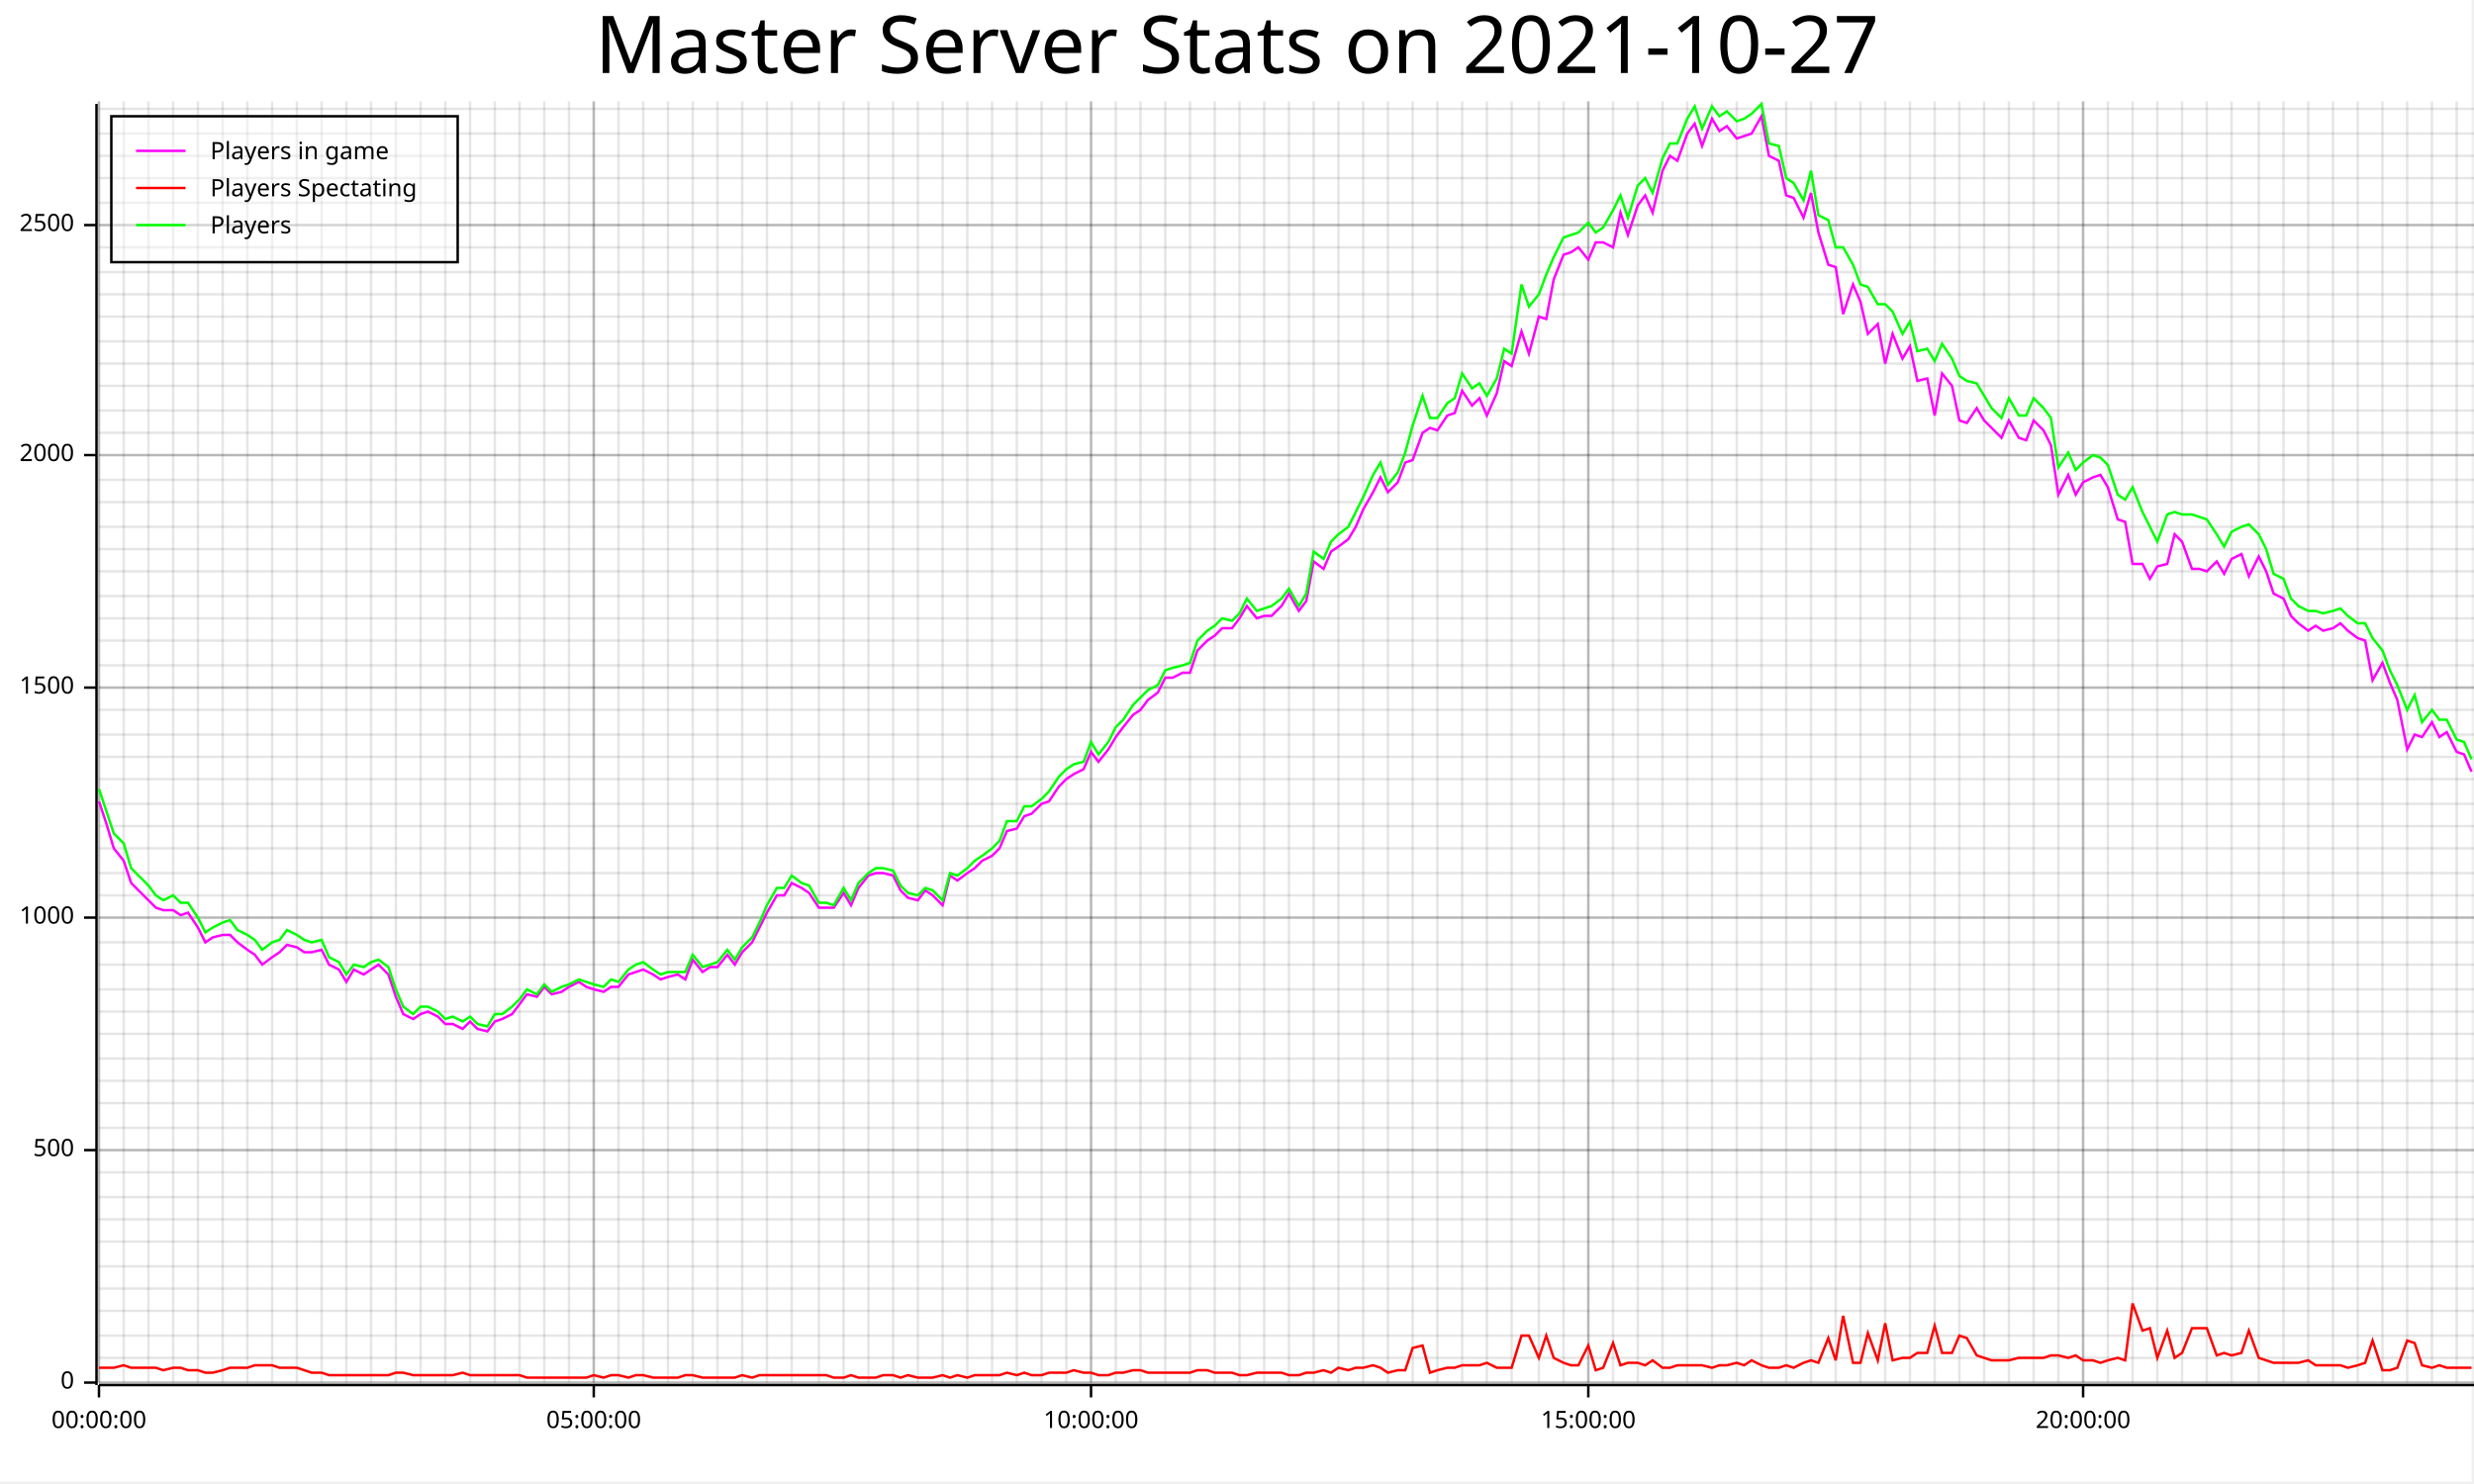
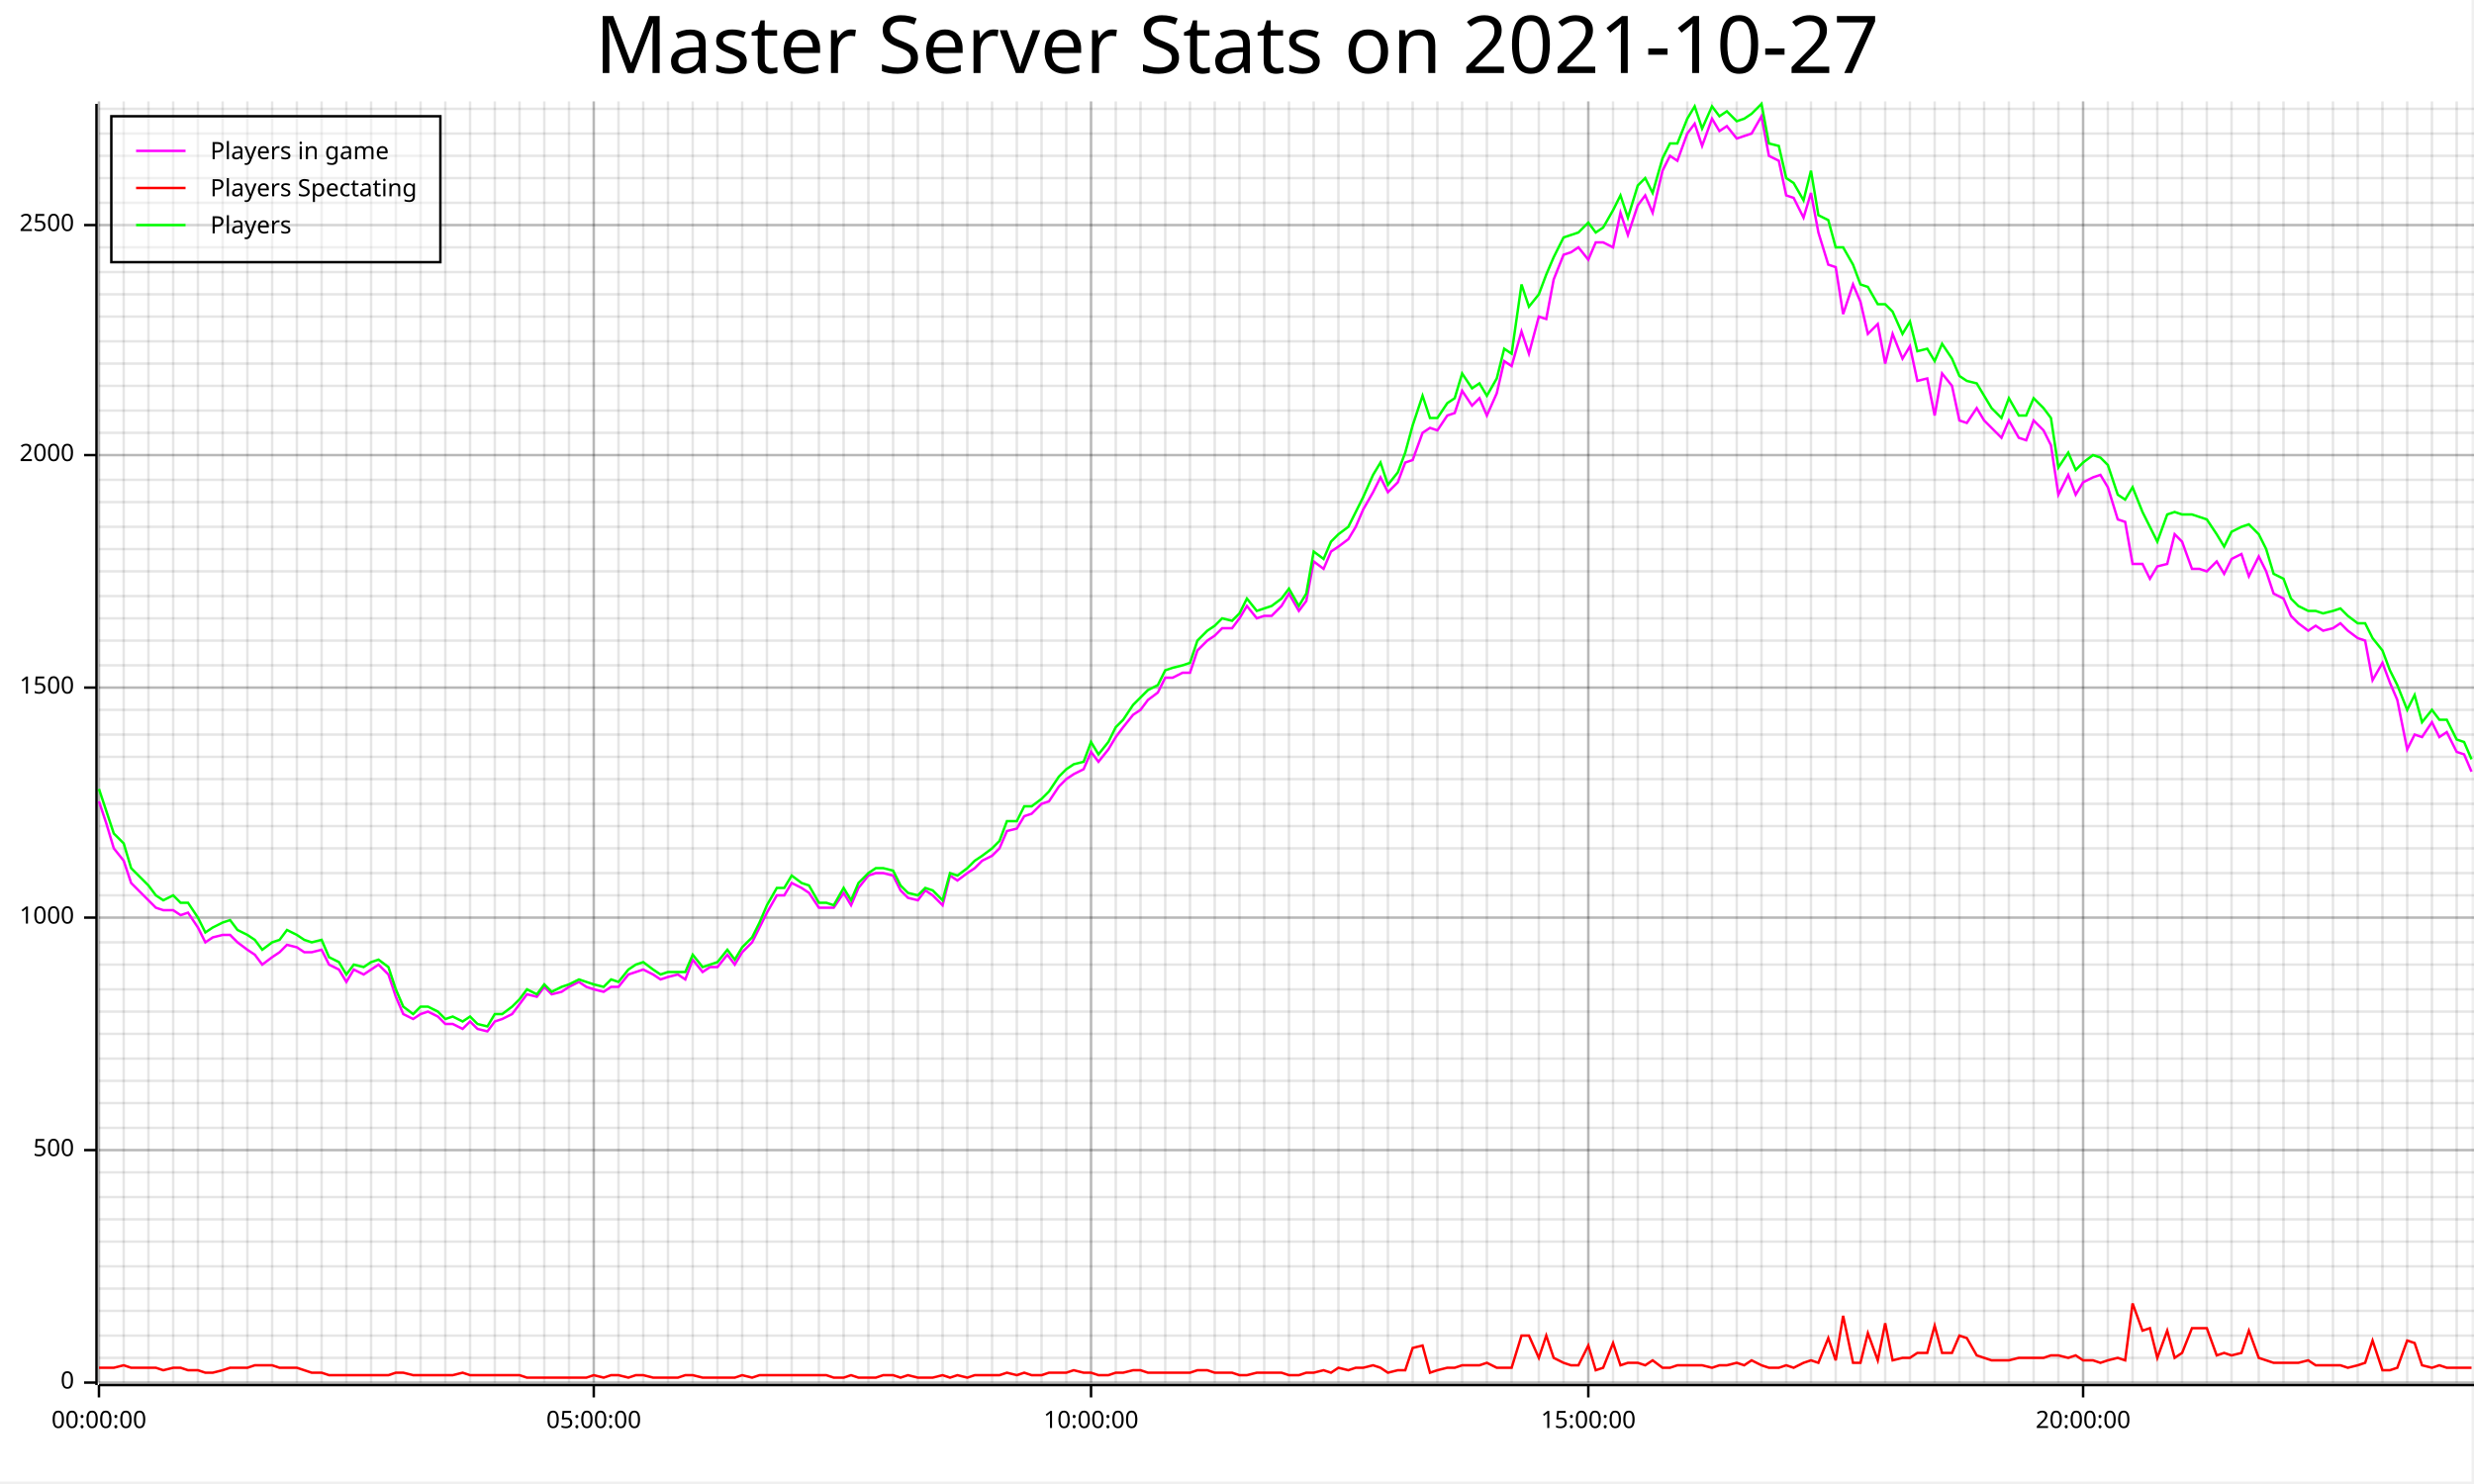
<svg xmlns="http://www.w3.org/2000/svg" width="1000" height="600" viewBox="0 0 1000 600">
  <rect x="0" y="0" width="999" height="599" opacity="1" fill="#FFFFFF" stroke="none" />
  <text x="500" y="5" dy="0.76em" text-anchor="middle" font-family="sans-serif" font-size="32.258" opacity="1" fill="#000000">
Master Server Stats on 2021-10-27
</text>
  <line opacity="0.1" stroke="#000000" stroke-width="1" x1="40" y1="559" x2="40" y2="41" />
  <line opacity="0.1" stroke="#000000" stroke-width="1" x1="50" y1="559" x2="50" y2="41" />
  <line opacity="0.1" stroke="#000000" stroke-width="1" x1="60" y1="559" x2="60" y2="41" />
  <line opacity="0.1" stroke="#000000" stroke-width="1" x1="70" y1="559" x2="70" y2="41" />
  <line opacity="0.1" stroke="#000000" stroke-width="1" x1="80" y1="559" x2="80" y2="41" />
  <line opacity="0.1" stroke="#000000" stroke-width="1" x1="90" y1="559" x2="90" y2="41" />
  <line opacity="0.1" stroke="#000000" stroke-width="1" x1="100" y1="559" x2="100" y2="41" />
  <line opacity="0.1" stroke="#000000" stroke-width="1" x1="110" y1="559" x2="110" y2="41" />
  <line opacity="0.1" stroke="#000000" stroke-width="1" x1="120" y1="559" x2="120" y2="41" />
  <line opacity="0.1" stroke="#000000" stroke-width="1" x1="130" y1="559" x2="130" y2="41" />
  <line opacity="0.1" stroke="#000000" stroke-width="1" x1="140" y1="559" x2="140" y2="41" />
  <line opacity="0.1" stroke="#000000" stroke-width="1" x1="150" y1="559" x2="150" y2="41" />
  <line opacity="0.1" stroke="#000000" stroke-width="1" x1="160" y1="559" x2="160" y2="41" />
  <line opacity="0.1" stroke="#000000" stroke-width="1" x1="170" y1="559" x2="170" y2="41" />
  <line opacity="0.1" stroke="#000000" stroke-width="1" x1="180" y1="559" x2="180" y2="41" />
  <line opacity="0.1" stroke="#000000" stroke-width="1" x1="190" y1="559" x2="190" y2="41" />
  <line opacity="0.1" stroke="#000000" stroke-width="1" x1="200" y1="559" x2="200" y2="41" />
  <line opacity="0.1" stroke="#000000" stroke-width="1" x1="210" y1="559" x2="210" y2="41" />
  <line opacity="0.1" stroke="#000000" stroke-width="1" x1="220" y1="559" x2="220" y2="41" />
  <line opacity="0.1" stroke="#000000" stroke-width="1" x1="230" y1="559" x2="230" y2="41" />
  <line opacity="0.1" stroke="#000000" stroke-width="1" x1="240" y1="559" x2="240" y2="41" />
  <line opacity="0.1" stroke="#000000" stroke-width="1" x1="250" y1="559" x2="250" y2="41" />
  <line opacity="0.1" stroke="#000000" stroke-width="1" x1="260" y1="559" x2="260" y2="41" />
  <line opacity="0.1" stroke="#000000" stroke-width="1" x1="270" y1="559" x2="270" y2="41" />
  <line opacity="0.1" stroke="#000000" stroke-width="1" x1="280" y1="559" x2="280" y2="41" />
  <line opacity="0.1" stroke="#000000" stroke-width="1" x1="290" y1="559" x2="290" y2="41" />
  <line opacity="0.1" stroke="#000000" stroke-width="1" x1="300" y1="559" x2="300" y2="41" />
  <line opacity="0.1" stroke="#000000" stroke-width="1" x1="310" y1="559" x2="310" y2="41" />
  <line opacity="0.1" stroke="#000000" stroke-width="1" x1="320" y1="559" x2="320" y2="41" />
  <line opacity="0.1" stroke="#000000" stroke-width="1" x1="331" y1="559" x2="331" y2="41" />
  <line opacity="0.1" stroke="#000000" stroke-width="1" x1="341" y1="559" x2="341" y2="41" />
  <line opacity="0.1" stroke="#000000" stroke-width="1" x1="351" y1="559" x2="351" y2="41" />
  <line opacity="0.1" stroke="#000000" stroke-width="1" x1="361" y1="559" x2="361" y2="41" />
  <line opacity="0.1" stroke="#000000" stroke-width="1" x1="371" y1="559" x2="371" y2="41" />
  <line opacity="0.1" stroke="#000000" stroke-width="1" x1="381" y1="559" x2="381" y2="41" />
  <line opacity="0.1" stroke="#000000" stroke-width="1" x1="391" y1="559" x2="391" y2="41" />
  <line opacity="0.1" stroke="#000000" stroke-width="1" x1="401" y1="559" x2="401" y2="41" />
  <line opacity="0.1" stroke="#000000" stroke-width="1" x1="411" y1="559" x2="411" y2="41" />
  <line opacity="0.1" stroke="#000000" stroke-width="1" x1="421" y1="559" x2="421" y2="41" />
  <line opacity="0.1" stroke="#000000" stroke-width="1" x1="431" y1="559" x2="431" y2="41" />
  <line opacity="0.1" stroke="#000000" stroke-width="1" x1="441" y1="559" x2="441" y2="41" />
  <line opacity="0.1" stroke="#000000" stroke-width="1" x1="451" y1="559" x2="451" y2="41" />
  <line opacity="0.1" stroke="#000000" stroke-width="1" x1="461" y1="559" x2="461" y2="41" />
  <line opacity="0.1" stroke="#000000" stroke-width="1" x1="471" y1="559" x2="471" y2="41" />
  <line opacity="0.1" stroke="#000000" stroke-width="1" x1="481" y1="559" x2="481" y2="41" />
  <line opacity="0.1" stroke="#000000" stroke-width="1" x1="491" y1="559" x2="491" y2="41" />
  <line opacity="0.1" stroke="#000000" stroke-width="1" x1="501" y1="559" x2="501" y2="41" />
  <line opacity="0.1" stroke="#000000" stroke-width="1" x1="511" y1="559" x2="511" y2="41" />
  <line opacity="0.1" stroke="#000000" stroke-width="1" x1="521" y1="559" x2="521" y2="41" />
  <line opacity="0.1" stroke="#000000" stroke-width="1" x1="531" y1="559" x2="531" y2="41" />
  <line opacity="0.1" stroke="#000000" stroke-width="1" x1="541" y1="559" x2="541" y2="41" />
  <line opacity="0.1" stroke="#000000" stroke-width="1" x1="551" y1="559" x2="551" y2="41" />
  <line opacity="0.1" stroke="#000000" stroke-width="1" x1="561" y1="559" x2="561" y2="41" />
  <line opacity="0.1" stroke="#000000" stroke-width="1" x1="571" y1="559" x2="571" y2="41" />
  <line opacity="0.1" stroke="#000000" stroke-width="1" x1="581" y1="559" x2="581" y2="41" />
  <line opacity="0.1" stroke="#000000" stroke-width="1" x1="591" y1="559" x2="591" y2="41" />
  <line opacity="0.1" stroke="#000000" stroke-width="1" x1="601" y1="559" x2="601" y2="41" />
  <line opacity="0.1" stroke="#000000" stroke-width="1" x1="611" y1="559" x2="611" y2="41" />
  <line opacity="0.1" stroke="#000000" stroke-width="1" x1="622" y1="559" x2="622" y2="41" />
  <line opacity="0.1" stroke="#000000" stroke-width="1" x1="632" y1="559" x2="632" y2="41" />
  <line opacity="0.1" stroke="#000000" stroke-width="1" x1="642" y1="559" x2="642" y2="41" />
  <line opacity="0.1" stroke="#000000" stroke-width="1" x1="652" y1="559" x2="652" y2="41" />
  <line opacity="0.1" stroke="#000000" stroke-width="1" x1="662" y1="559" x2="662" y2="41" />
  <line opacity="0.1" stroke="#000000" stroke-width="1" x1="672" y1="559" x2="672" y2="41" />
  <line opacity="0.1" stroke="#000000" stroke-width="1" x1="682" y1="559" x2="682" y2="41" />
  <line opacity="0.1" stroke="#000000" stroke-width="1" x1="692" y1="559" x2="692" y2="41" />
  <line opacity="0.1" stroke="#000000" stroke-width="1" x1="702" y1="559" x2="702" y2="41" />
  <line opacity="0.1" stroke="#000000" stroke-width="1" x1="712" y1="559" x2="712" y2="41" />
  <line opacity="0.1" stroke="#000000" stroke-width="1" x1="722" y1="559" x2="722" y2="41" />
  <line opacity="0.1" stroke="#000000" stroke-width="1" x1="732" y1="559" x2="732" y2="41" />
  <line opacity="0.1" stroke="#000000" stroke-width="1" x1="742" y1="559" x2="742" y2="41" />
  <line opacity="0.1" stroke="#000000" stroke-width="1" x1="752" y1="559" x2="752" y2="41" />
  <line opacity="0.1" stroke="#000000" stroke-width="1" x1="762" y1="559" x2="762" y2="41" />
  <line opacity="0.1" stroke="#000000" stroke-width="1" x1="772" y1="559" x2="772" y2="41" />
  <line opacity="0.1" stroke="#000000" stroke-width="1" x1="782" y1="559" x2="782" y2="41" />
  <line opacity="0.1" stroke="#000000" stroke-width="1" x1="792" y1="559" x2="792" y2="41" />
  <line opacity="0.1" stroke="#000000" stroke-width="1" x1="802" y1="559" x2="802" y2="41" />
  <line opacity="0.1" stroke="#000000" stroke-width="1" x1="812" y1="559" x2="812" y2="41" />
  <line opacity="0.1" stroke="#000000" stroke-width="1" x1="822" y1="559" x2="822" y2="41" />
  <line opacity="0.1" stroke="#000000" stroke-width="1" x1="832" y1="559" x2="832" y2="41" />
  <line opacity="0.1" stroke="#000000" stroke-width="1" x1="842" y1="559" x2="842" y2="41" />
  <line opacity="0.1" stroke="#000000" stroke-width="1" x1="852" y1="559" x2="852" y2="41" />
  <line opacity="0.1" stroke="#000000" stroke-width="1" x1="862" y1="559" x2="862" y2="41" />
  <line opacity="0.1" stroke="#000000" stroke-width="1" x1="872" y1="559" x2="872" y2="41" />
  <line opacity="0.1" stroke="#000000" stroke-width="1" x1="882" y1="559" x2="882" y2="41" />
  <line opacity="0.1" stroke="#000000" stroke-width="1" x1="892" y1="559" x2="892" y2="41" />
  <line opacity="0.1" stroke="#000000" stroke-width="1" x1="902" y1="559" x2="902" y2="41" />
  <line opacity="0.1" stroke="#000000" stroke-width="1" x1="913" y1="559" x2="913" y2="41" />
  <line opacity="0.1" stroke="#000000" stroke-width="1" x1="923" y1="559" x2="923" y2="41" />
  <line opacity="0.1" stroke="#000000" stroke-width="1" x1="933" y1="559" x2="933" y2="41" />
  <line opacity="0.1" stroke="#000000" stroke-width="1" x1="943" y1="559" x2="943" y2="41" />
  <line opacity="0.1" stroke="#000000" stroke-width="1" x1="953" y1="559" x2="953" y2="41" />
  <line opacity="0.1" stroke="#000000" stroke-width="1" x1="963" y1="559" x2="963" y2="41" />
  <line opacity="0.1" stroke="#000000" stroke-width="1" x1="973" y1="559" x2="973" y2="41" />
  <line opacity="0.1" stroke="#000000" stroke-width="1" x1="983" y1="559" x2="983" y2="41" />
  <line opacity="0.1" stroke="#000000" stroke-width="1" x1="993" y1="559" x2="993" y2="41" />
  <line opacity="0.1" stroke="#000000" stroke-width="1" x1="40" y1="559" x2="1000" y2="559" />
  <line opacity="0.1" stroke="#000000" stroke-width="1" x1="40" y1="549" x2="1000" y2="549" />
  <line opacity="0.1" stroke="#000000" stroke-width="1" x1="40" y1="540" x2="1000" y2="540" />
  <line opacity="0.1" stroke="#000000" stroke-width="1" x1="40" y1="530" x2="1000" y2="530" />
  <line opacity="0.1" stroke="#000000" stroke-width="1" x1="40" y1="521" x2="1000" y2="521" />
  <line opacity="0.1" stroke="#000000" stroke-width="1" x1="40" y1="512" x2="1000" y2="512" />
  <line opacity="0.1" stroke="#000000" stroke-width="1" x1="40" y1="502" x2="1000" y2="502" />
  <line opacity="0.1" stroke="#000000" stroke-width="1" x1="40" y1="493" x2="1000" y2="493" />
  <line opacity="0.1" stroke="#000000" stroke-width="1" x1="40" y1="484" x2="1000" y2="484" />
  <line opacity="0.1" stroke="#000000" stroke-width="1" x1="40" y1="474" x2="1000" y2="474" />
  <line opacity="0.1" stroke="#000000" stroke-width="1" x1="40" y1="465" x2="1000" y2="465" />
  <line opacity="0.1" stroke="#000000" stroke-width="1" x1="40" y1="456" x2="1000" y2="456" />
  <line opacity="0.1" stroke="#000000" stroke-width="1" x1="40" y1="446" x2="1000" y2="446" />
  <line opacity="0.1" stroke="#000000" stroke-width="1" x1="40" y1="437" x2="1000" y2="437" />
  <line opacity="0.1" stroke="#000000" stroke-width="1" x1="40" y1="428" x2="1000" y2="428" />
  <line opacity="0.1" stroke="#000000" stroke-width="1" x1="40" y1="418" x2="1000" y2="418" />
  <line opacity="0.1" stroke="#000000" stroke-width="1" x1="40" y1="409" x2="1000" y2="409" />
  <line opacity="0.1" stroke="#000000" stroke-width="1" x1="40" y1="400" x2="1000" y2="400" />
  <line opacity="0.1" stroke="#000000" stroke-width="1" x1="40" y1="390" x2="1000" y2="390" />
  <line opacity="0.1" stroke="#000000" stroke-width="1" x1="40" y1="381" x2="1000" y2="381" />
  <line opacity="0.1" stroke="#000000" stroke-width="1" x1="40" y1="371" x2="1000" y2="371" />
  <line opacity="0.1" stroke="#000000" stroke-width="1" x1="40" y1="362" x2="1000" y2="362" />
  <line opacity="0.1" stroke="#000000" stroke-width="1" x1="40" y1="353" x2="1000" y2="353" />
  <line opacity="0.1" stroke="#000000" stroke-width="1" x1="40" y1="343" x2="1000" y2="343" />
  <line opacity="0.1" stroke="#000000" stroke-width="1" x1="40" y1="334" x2="1000" y2="334" />
  <line opacity="0.1" stroke="#000000" stroke-width="1" x1="40" y1="325" x2="1000" y2="325" />
  <line opacity="0.1" stroke="#000000" stroke-width="1" x1="40" y1="315" x2="1000" y2="315" />
  <line opacity="0.1" stroke="#000000" stroke-width="1" x1="40" y1="306" x2="1000" y2="306" />
  <line opacity="0.1" stroke="#000000" stroke-width="1" x1="40" y1="297" x2="1000" y2="297" />
  <line opacity="0.1" stroke="#000000" stroke-width="1" x1="40" y1="287" x2="1000" y2="287" />
  <line opacity="0.1" stroke="#000000" stroke-width="1" x1="40" y1="278" x2="1000" y2="278" />
  <line opacity="0.1" stroke="#000000" stroke-width="1" x1="40" y1="269" x2="1000" y2="269" />
  <line opacity="0.1" stroke="#000000" stroke-width="1" x1="40" y1="259" x2="1000" y2="259" />
  <line opacity="0.1" stroke="#000000" stroke-width="1" x1="40" y1="250" x2="1000" y2="250" />
  <line opacity="0.1" stroke="#000000" stroke-width="1" x1="40" y1="241" x2="1000" y2="241" />
  <line opacity="0.1" stroke="#000000" stroke-width="1" x1="40" y1="231" x2="1000" y2="231" />
  <line opacity="0.1" stroke="#000000" stroke-width="1" x1="40" y1="222" x2="1000" y2="222" />
  <line opacity="0.1" stroke="#000000" stroke-width="1" x1="40" y1="213" x2="1000" y2="213" />
  <line opacity="0.1" stroke="#000000" stroke-width="1" x1="40" y1="203" x2="1000" y2="203" />
  <line opacity="0.1" stroke="#000000" stroke-width="1" x1="40" y1="194" x2="1000" y2="194" />
  <line opacity="0.1" stroke="#000000" stroke-width="1" x1="40" y1="184" x2="1000" y2="184" />
  <line opacity="0.1" stroke="#000000" stroke-width="1" x1="40" y1="175" x2="1000" y2="175" />
  <line opacity="0.1" stroke="#000000" stroke-width="1" x1="40" y1="166" x2="1000" y2="166" />
  <line opacity="0.1" stroke="#000000" stroke-width="1" x1="40" y1="156" x2="1000" y2="156" />
  <line opacity="0.1" stroke="#000000" stroke-width="1" x1="40" y1="147" x2="1000" y2="147" />
  <line opacity="0.1" stroke="#000000" stroke-width="1" x1="40" y1="138" x2="1000" y2="138" />
  <line opacity="0.1" stroke="#000000" stroke-width="1" x1="40" y1="128" x2="1000" y2="128" />
  <line opacity="0.1" stroke="#000000" stroke-width="1" x1="40" y1="119" x2="1000" y2="119" />
  <line opacity="0.1" stroke="#000000" stroke-width="1" x1="40" y1="110" x2="1000" y2="110" />
  <line opacity="0.1" stroke="#000000" stroke-width="1" x1="40" y1="100" x2="1000" y2="100" />
  <line opacity="0.1" stroke="#000000" stroke-width="1" x1="40" y1="91" x2="1000" y2="91" />
  <line opacity="0.1" stroke="#000000" stroke-width="1" x1="40" y1="82" x2="1000" y2="82" />
  <line opacity="0.1" stroke="#000000" stroke-width="1" x1="40" y1="72" x2="1000" y2="72" />
  <line opacity="0.1" stroke="#000000" stroke-width="1" x1="40" y1="63" x2="1000" y2="63" />
  <line opacity="0.1" stroke="#000000" stroke-width="1" x1="40" y1="54" x2="1000" y2="54" />
  <line opacity="0.1" stroke="#000000" stroke-width="1" x1="40" y1="44" x2="1000" y2="44" />
  <line opacity="0.2" stroke="#000000" stroke-width="1" x1="40" y1="559" x2="40" y2="41" />
  <line opacity="0.2" stroke="#000000" stroke-width="1" x1="240" y1="559" x2="240" y2="41" />
  <line opacity="0.2" stroke="#000000" stroke-width="1" x1="441" y1="559" x2="441" y2="41" />
  <line opacity="0.2" stroke="#000000" stroke-width="1" x1="642" y1="559" x2="642" y2="41" />
  <line opacity="0.2" stroke="#000000" stroke-width="1" x1="842" y1="559" x2="842" y2="41" />
  <line opacity="0.2" stroke="#000000" stroke-width="1" x1="40" y1="559" x2="1000" y2="559" />
  <line opacity="0.2" stroke="#000000" stroke-width="1" x1="40" y1="465" x2="1000" y2="465" />
  <line opacity="0.2" stroke="#000000" stroke-width="1" x1="40" y1="371" x2="1000" y2="371" />
  <line opacity="0.2" stroke="#000000" stroke-width="1" x1="40" y1="278" x2="1000" y2="278" />
  <line opacity="0.2" stroke="#000000" stroke-width="1" x1="40" y1="184" x2="1000" y2="184" />
  <line opacity="0.2" stroke="#000000" stroke-width="1" x1="40" y1="91" x2="1000" y2="91" />
  <polyline fill="none" opacity="1" stroke="#000000" stroke-width="1" points="39,42 39,560 " />
  <text x="30" y="559" dy="0.5ex" text-anchor="end" font-family="sans-serif" font-size="9.677" opacity="1" fill="#000000">
0
</text>
  <polyline fill="none" opacity="1" stroke="#000000" stroke-width="1" points="34,559 39,559 " />
  <text x="30" y="465" dy="0.5ex" text-anchor="end" font-family="sans-serif" font-size="9.677" opacity="1" fill="#000000">
500
</text>
  <polyline fill="none" opacity="1" stroke="#000000" stroke-width="1" points="34,465 39,465 " />
  <text x="30" y="371" dy="0.5ex" text-anchor="end" font-family="sans-serif" font-size="9.677" opacity="1" fill="#000000">
1000
</text>
  <polyline fill="none" opacity="1" stroke="#000000" stroke-width="1" points="34,371 39,371 " />
  <text x="30" y="278" dy="0.5ex" text-anchor="end" font-family="sans-serif" font-size="9.677" opacity="1" fill="#000000">
1500
</text>
  <polyline fill="none" opacity="1" stroke="#000000" stroke-width="1" points="34,278 39,278 " />
  <text x="30" y="184" dy="0.5ex" text-anchor="end" font-family="sans-serif" font-size="9.677" opacity="1" fill="#000000">
2000
</text>
  <polyline fill="none" opacity="1" stroke="#000000" stroke-width="1" points="34,184 39,184 " />
  <text x="30" y="91" dy="0.5ex" text-anchor="end" font-family="sans-serif" font-size="9.677" opacity="1" fill="#000000">
2500
</text>
  <polyline fill="none" opacity="1" stroke="#000000" stroke-width="1" points="34,91 39,91 " />
  <polyline fill="none" opacity="1" stroke="#000000" stroke-width="1" points="40,560 1000,560 " />
  <text x="40" y="570" dy="0.76em" text-anchor="middle" font-family="sans-serif" font-size="9.677" opacity="1" fill="#000000">
00:00:00
</text>
  <polyline fill="none" opacity="1" stroke="#000000" stroke-width="1" points="40,560 40,565 " />
  <text x="240" y="570" dy="0.76em" text-anchor="middle" font-family="sans-serif" font-size="9.677" opacity="1" fill="#000000">
05:00:00
</text>
  <polyline fill="none" opacity="1" stroke="#000000" stroke-width="1" points="240,560 240,565 " />
  <text x="441" y="570" dy="0.76em" text-anchor="middle" font-family="sans-serif" font-size="9.677" opacity="1" fill="#000000">
10:00:00
</text>
  <polyline fill="none" opacity="1" stroke="#000000" stroke-width="1" points="441,560 441,565 " />
  <text x="642" y="570" dy="0.76em" text-anchor="middle" font-family="sans-serif" font-size="9.677" opacity="1" fill="#000000">
15:00:00
</text>
  <polyline fill="none" opacity="1" stroke="#000000" stroke-width="1" points="642,560 642,565 " />
  <text x="842" y="570" dy="0.76em" text-anchor="middle" font-family="sans-serif" font-size="9.677" opacity="1" fill="#000000">
20:00:00
</text>
  <polyline fill="none" opacity="1" stroke="#000000" stroke-width="1" points="842,560 842,565 " />
  <polyline fill="none" opacity="1" stroke="#FF00FF" stroke-width="1" points="40,324 43,333 46,343 50,348 53,357 56,360 60,364 63,367 66,368 70,368 73,370 76,369 80,375 83,381 86,379 90,378 93,378 96,381 100,384 103,386 106,390 110,387 113,385 116,382 120,383 123,385 126,385 130,384 133,390 137,392 140,397 143,392 147,394 150,392 153,390 157,394 160,403 163,410 167,412 170,410 173,409 177,411 180,414 183,414 187,416 190,413 193,416 197,417 200,413 203,412 207,410 210,406 213,402 217,403 220,399 223,402 227,401 230,399 234,397 237,399 240,400 244,401 247,399 250,399 254,394 257,393 260,392 264,394 267,396 270,395 274,394 277,396 280,388 284,393 287,391 290,391 294,386 297,390 300,385 304,381 307,375 310,369 314,362 317,362 320,357 324,359 327,361 331,367 334,367 337,367 341,361 344,366 347,359 351,354 354,353 357,353 361,354 364,360 367,363 371,364 374,360 377,362 381,366 384,354 387,356 391,353 394,351 397,348 401,346 404,343 407,336 411,335 414,330 417,329 421,325 424,324 428,318 431,315 434,313 438,311 441,304 444,308 448,303 451,298 454,294 458,289 461,287 464,283 468,280 471,274 474,274 478,272 481,272 484,263 488,259 491,257 494,254 498,254 501,250 504,245 508,250 511,249 514,249 518,245 521,240 525,247 528,243 531,227 535,230 538,223 541,221 545,218 548,213 551,206 555,199 558,193 561,199 565,195 568,187 571,186 575,175 578,173 581,174 585,168 588,167 591,158 595,164 598,161 601,168 605,159 608,146 611,148 615,134 618,143 622,128 625,129 628,113 632,103 635,102 638,100 642,105 645,98 648,98 652,100 655,86 658,95 662,83 665,79 668,86 672,69 675,63 678,65 682,54 685,50 688,59 692,48 695,53 698,51 702,56 705,55 708,54 712,47 715,63 719,65 722,79 725,80 729,88 732,78 735,94 739,107 742,108 745,127 749,115 752,122 755,135 759,131 762,147 765,135 769,145 772,140 775,154 779,153 782,168 785,151 789,156 792,170 795,171 799,165 802,170 805,173 809,177 812,170 816,177 819,178 822,170 826,174 829,180 832,200 836,192 839,200 842,195 846,193 849,192 852,197 856,210 859,211 862,228 866,228 869,234 872,229 876,228 879,216 882,219 886,230 889,230 892,231 896,227 899,232 902,226 906,224 909,233 913,225 916,231 919,240 923,242 926,249 929,252 933,255 936,253 939,255 943,254 946,252 949,255 953,258 956,259 959,275 963,268 966,276 969,283 973,303 976,297 979,298 983,292 986,298 989,296 993,304 996,305 999,312 " />
  <polyline fill="none" opacity="1" stroke="#FF0000" stroke-width="1" points="40,553 43,553 46,553 50,552 53,553 56,553 60,553 63,553 66,554 70,553 73,553 76,554 80,554 83,555 86,555 90,554 93,553 96,553 100,553 103,552 106,552 110,552 113,553 116,553 120,553 123,554 126,555 130,555 133,556 137,556 140,556 143,556 147,556 150,556 153,556 157,556 160,555 163,555 167,556 170,556 173,556 177,556 180,556 183,556 187,555 190,556 193,556 197,556 200,556 203,556 207,556 210,556 213,557 217,557 220,557 223,557 227,557 230,557 234,557 237,557 240,556 244,557 247,556 250,556 254,557 257,556 260,556 264,557 267,557 270,557 274,557 277,556 280,556 284,557 287,557 290,557 294,557 297,557 300,556 304,557 307,556 310,556 314,556 317,556 320,556 324,556 327,556 331,556 334,556 337,557 341,557 344,556 347,557 351,557 354,557 357,556 361,556 364,557 367,556 371,557 374,557 377,557 381,556 384,557 387,556 391,557 394,556 397,556 401,556 404,556 407,555 411,556 414,555 417,556 421,556 424,555 428,555 431,555 434,554 438,555 441,555 444,556 448,556 451,555 454,555 458,554 461,554 464,555 468,555 471,555 474,555 478,555 481,555 484,554 488,554 491,555 494,555 498,555 501,556 504,556 508,555 511,555 514,555 518,555 521,556 525,556 528,555 531,555 535,554 538,555 541,553 545,554 548,553 551,553 555,552 558,553 561,555 565,554 568,554 571,545 575,544 578,555 581,554 585,553 588,553 591,552 595,552 598,552 601,551 605,553 608,553 611,553 615,540 618,540 622,549 625,540 628,549 632,551 635,552 638,552 642,544 645,554 648,553 652,543 655,552 658,551 662,551 665,552 668,550 672,553 675,553 678,552 682,552 685,552 688,552 692,553 695,552 698,552 702,551 705,552 708,550 712,552 715,553 719,553 722,552 725,553 729,551 732,550 735,551 739,541 742,550 745,532 749,551 752,551 755,539 759,550 762,535 765,550 769,549 772,549 775,547 779,547 782,536 785,547 789,547 792,540 795,541 799,548 802,549 805,550 809,550 812,550 816,549 819,549 822,549 826,549 829,548 832,548 836,549 839,548 842,550 846,550 849,551 852,550 856,549 859,550 862,527 866,538 869,537 872,549 876,538 879,549 882,547 886,537 889,537 892,537 896,548 899,547 902,548 906,547 909,538 913,549 916,550 919,551 923,551 926,551 929,551 933,550 936,552 939,552 943,552 946,552 949,553 953,552 956,551 959,542 963,554 966,554 969,553 973,542 976,543 979,552 983,553 986,552 989,553 993,553 996,553 999,553 " />
  <polyline fill="none" opacity="1" stroke="#00FF00" stroke-width="1" points="40,319 43,328 46,337 50,341 53,351 56,354 60,358 63,362 66,364 70,362 73,365 76,365 80,371 83,377 86,375 90,373 93,372 96,376 100,378 103,380 106,384 110,381 113,380 116,376 120,378 123,380 126,381 130,380 133,387 137,389 140,394 143,390 147,391 150,389 153,388 157,391 160,400 163,407 167,410 170,407 173,407 177,409 180,412 183,411 187,413 190,411 193,414 197,415 200,410 203,410 207,407 210,404 213,400 217,402 220,398 223,401 227,399 230,398 234,396 237,397 240,398 244,399 247,396 250,397 254,392 257,390 260,389 264,392 267,394 270,393 274,393 277,393 280,386 284,391 287,390 290,389 294,384 297,388 300,383 304,379 307,373 310,366 314,359 317,359 320,354 324,357 327,358 331,365 334,365 337,366 341,359 344,364 347,357 351,353 354,351 357,351 361,352 364,358 367,361 371,362 374,359 377,360 381,364 384,353 387,354 391,351 394,348 397,346 401,343 404,340 407,332 411,332 414,326 417,326 421,323 424,320 428,314 431,311 434,309 438,308 441,300 444,305 448,300 451,294 454,291 458,285 461,282 464,279 468,277 471,271 474,270 478,269 481,268 484,259 488,255 491,253 494,250 498,251 501,248 504,242 508,247 511,246 514,245 518,242 521,238 525,245 528,240 531,223 535,226 538,219 541,216 545,213 548,207 551,201 555,192 558,187 561,196 565,191 568,183 571,172 575,160 578,169 581,169 585,163 588,161 591,151 595,157 598,155 601,160 605,153 608,141 611,143 615,115 618,124 622,119 625,111 628,104 632,96 635,95 638,94 642,90 645,94 648,92 652,85 655,79 658,88 662,75 665,72 668,78 672,64 675,58 678,58 682,48 685,43 688,52 692,43 695,47 698,45 702,49 705,48 708,46 712,42 715,58 719,59 722,72 725,74 729,81 732,69 735,87 739,89 742,100 745,100 749,107 752,115 755,116 759,123 762,123 765,126 769,135 772,130 775,142 779,141 782,146 785,139 789,145 792,152 795,154 799,155 802,160 805,165 809,169 812,161 816,168 819,168 822,161 826,165 829,169 832,189 836,183 839,190 842,187 846,184 849,185 852,188 856,200 859,202 862,197 866,207 869,213 872,219 876,208 879,207 882,208 886,208 889,209 892,210 896,216 899,221 902,215 906,213 909,212 913,216 916,222 919,232 923,234 926,242 929,245 933,247 936,247 939,248 943,247 946,246 949,249 953,252 956,252 959,258 963,263 966,271 969,277 973,287 976,281 979,292 983,287 986,291 989,291 993,299 996,300 999,307 " />
-   <rect x="45" y="47" width="140" height="59" opacity="0.4" fill="#FFFFFF" stroke="none" />
-   <rect x="45" y="47" width="140" height="59" opacity="1" fill="none" stroke="#000000" />
+   <rect x="45" y="47" width="133" height="59" opacity="0.4" fill="#FFFFFF" stroke="none" />
+   <rect x="45" y="47" width="133" height="59" opacity="1" fill="none" stroke="#000000" />
  <text x="85" y="57" dy="0.76em" text-anchor="start" font-family="sans-serif" font-size="9.677" opacity="1" fill="#000000">
Players in game
</text>
  <text x="85" y="72" dy="0.76em" text-anchor="start" font-family="sans-serif" font-size="9.677" opacity="1" fill="#000000">
Players Spectating
</text>
  <text x="85" y="87" dy="0.76em" text-anchor="start" font-family="sans-serif" font-size="9.677" opacity="1" fill="#000000">
Players
</text>
  <polyline fill="none" opacity="1" stroke="#FF00FF" stroke-width="1" points="55,61 75,61 " />
  <polyline fill="none" opacity="1" stroke="#FF0000" stroke-width="1" points="55,76 75,76 " />
  <polyline fill="none" opacity="1" stroke="#00FF00" stroke-width="1" points="55,91 75,91 " />
</svg>
